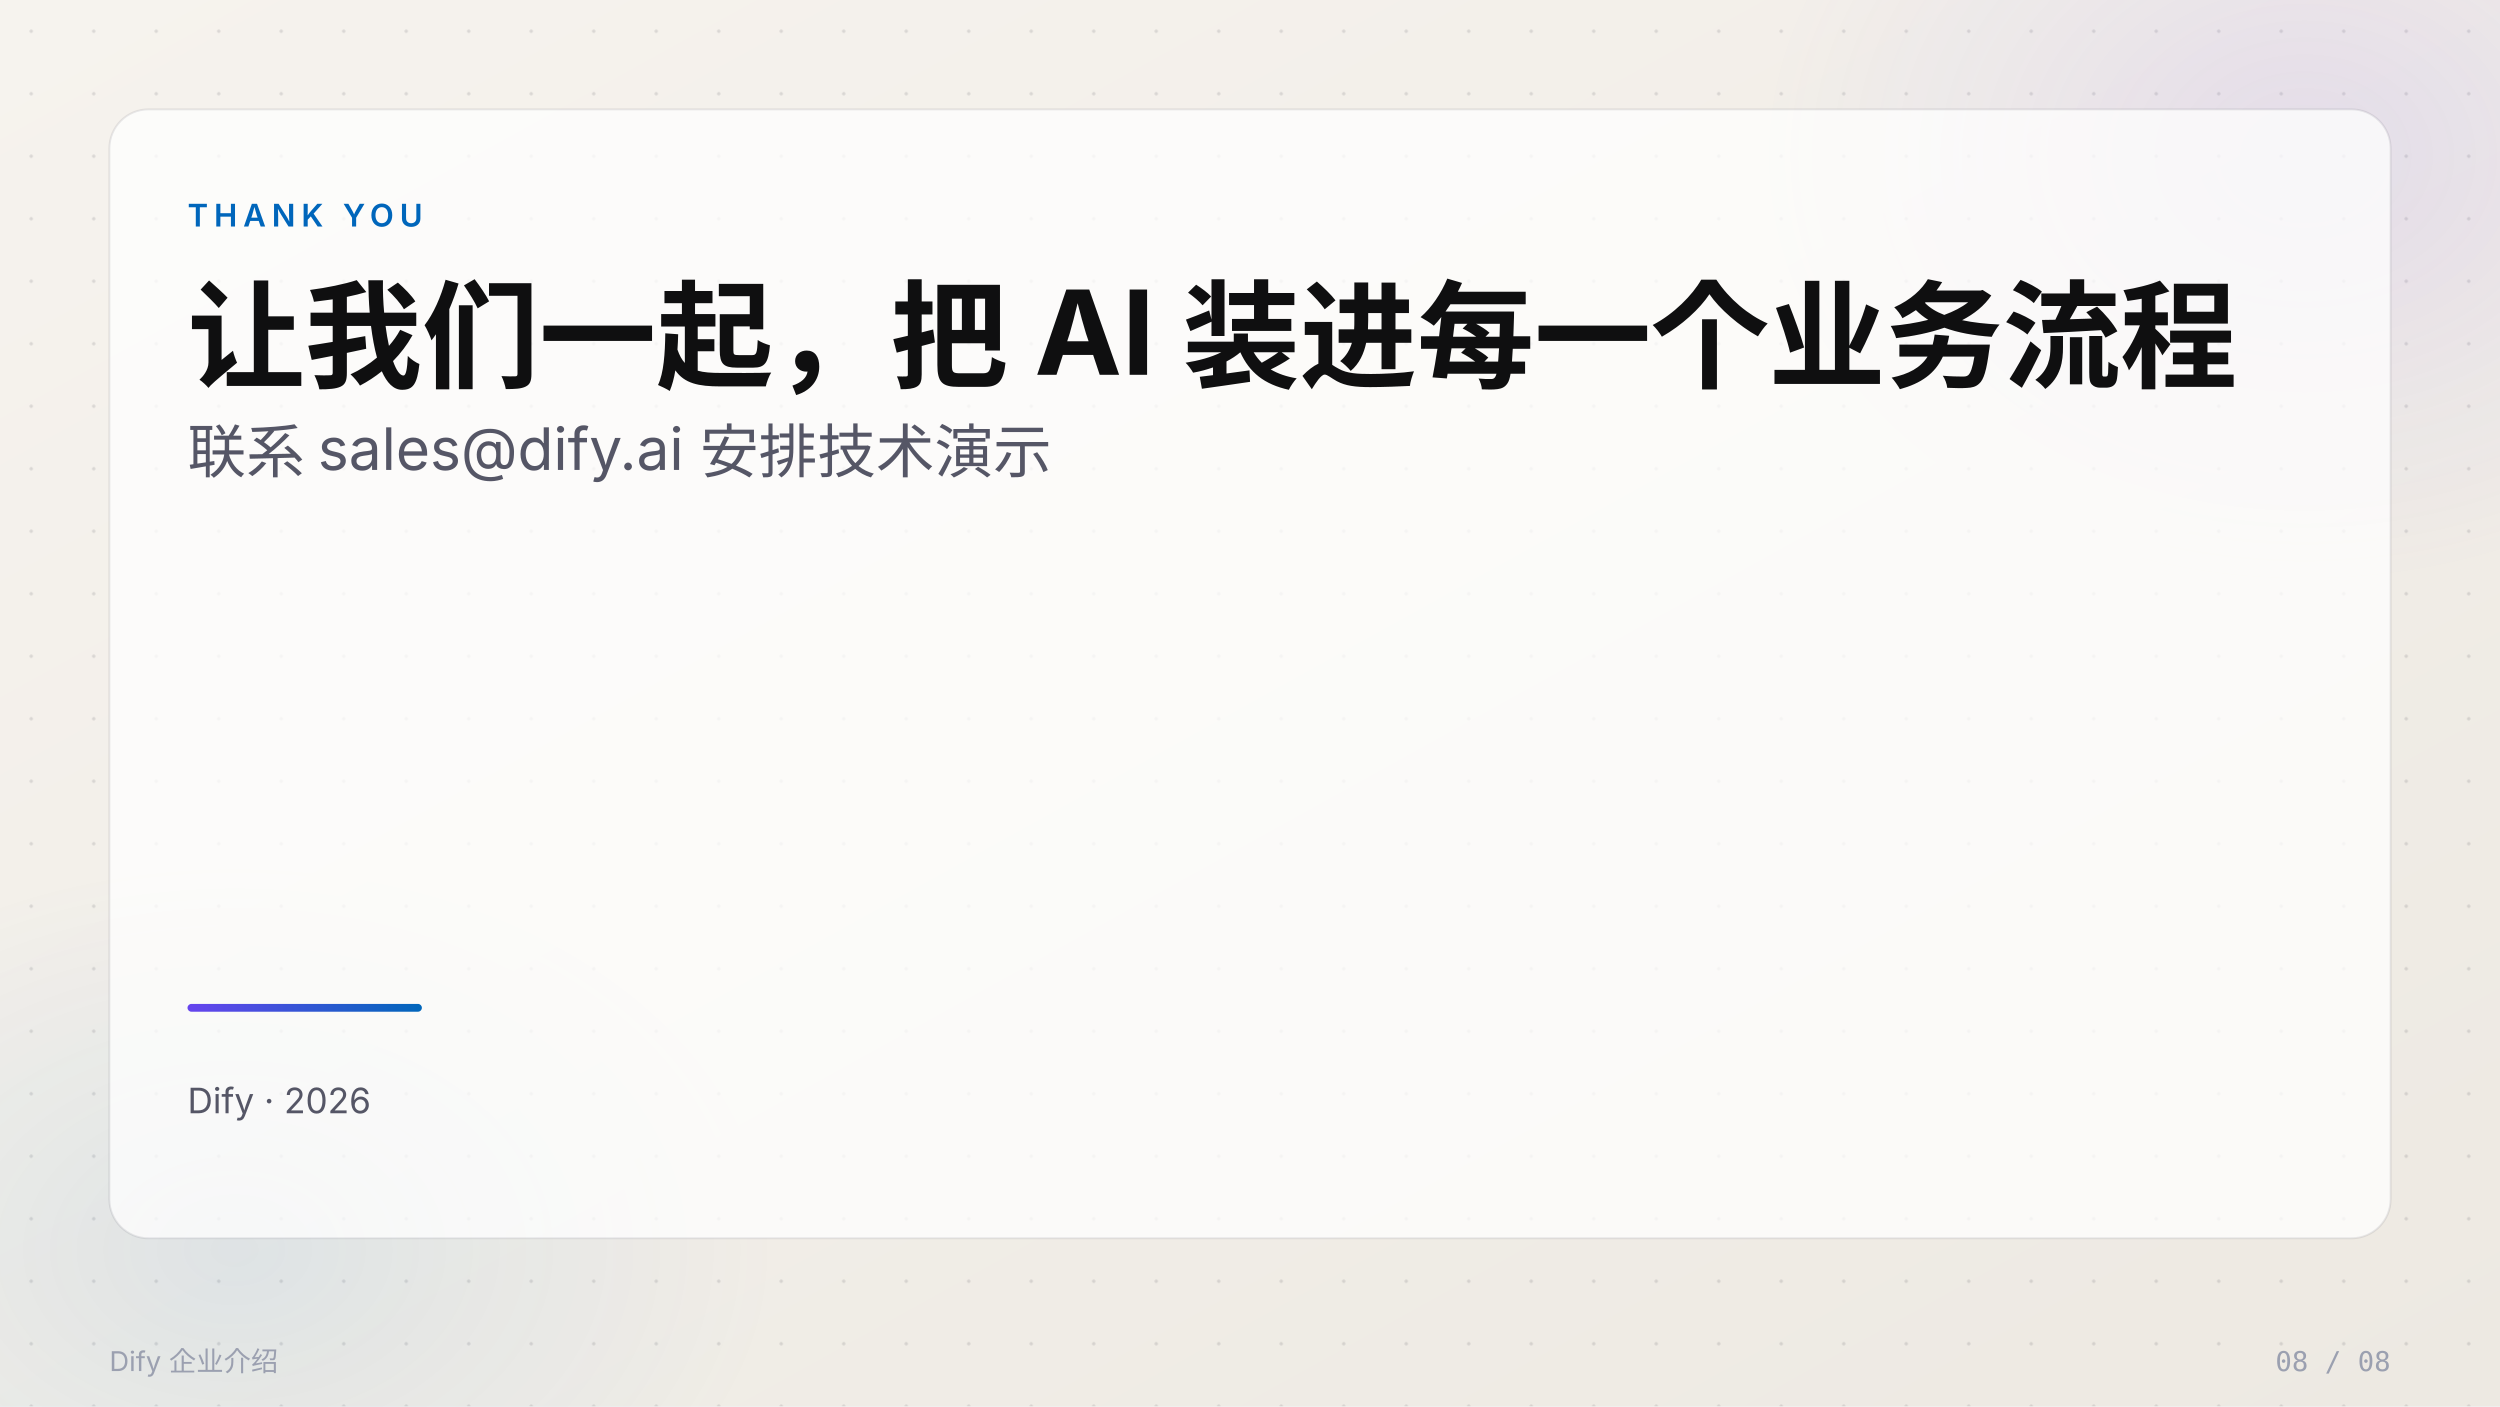
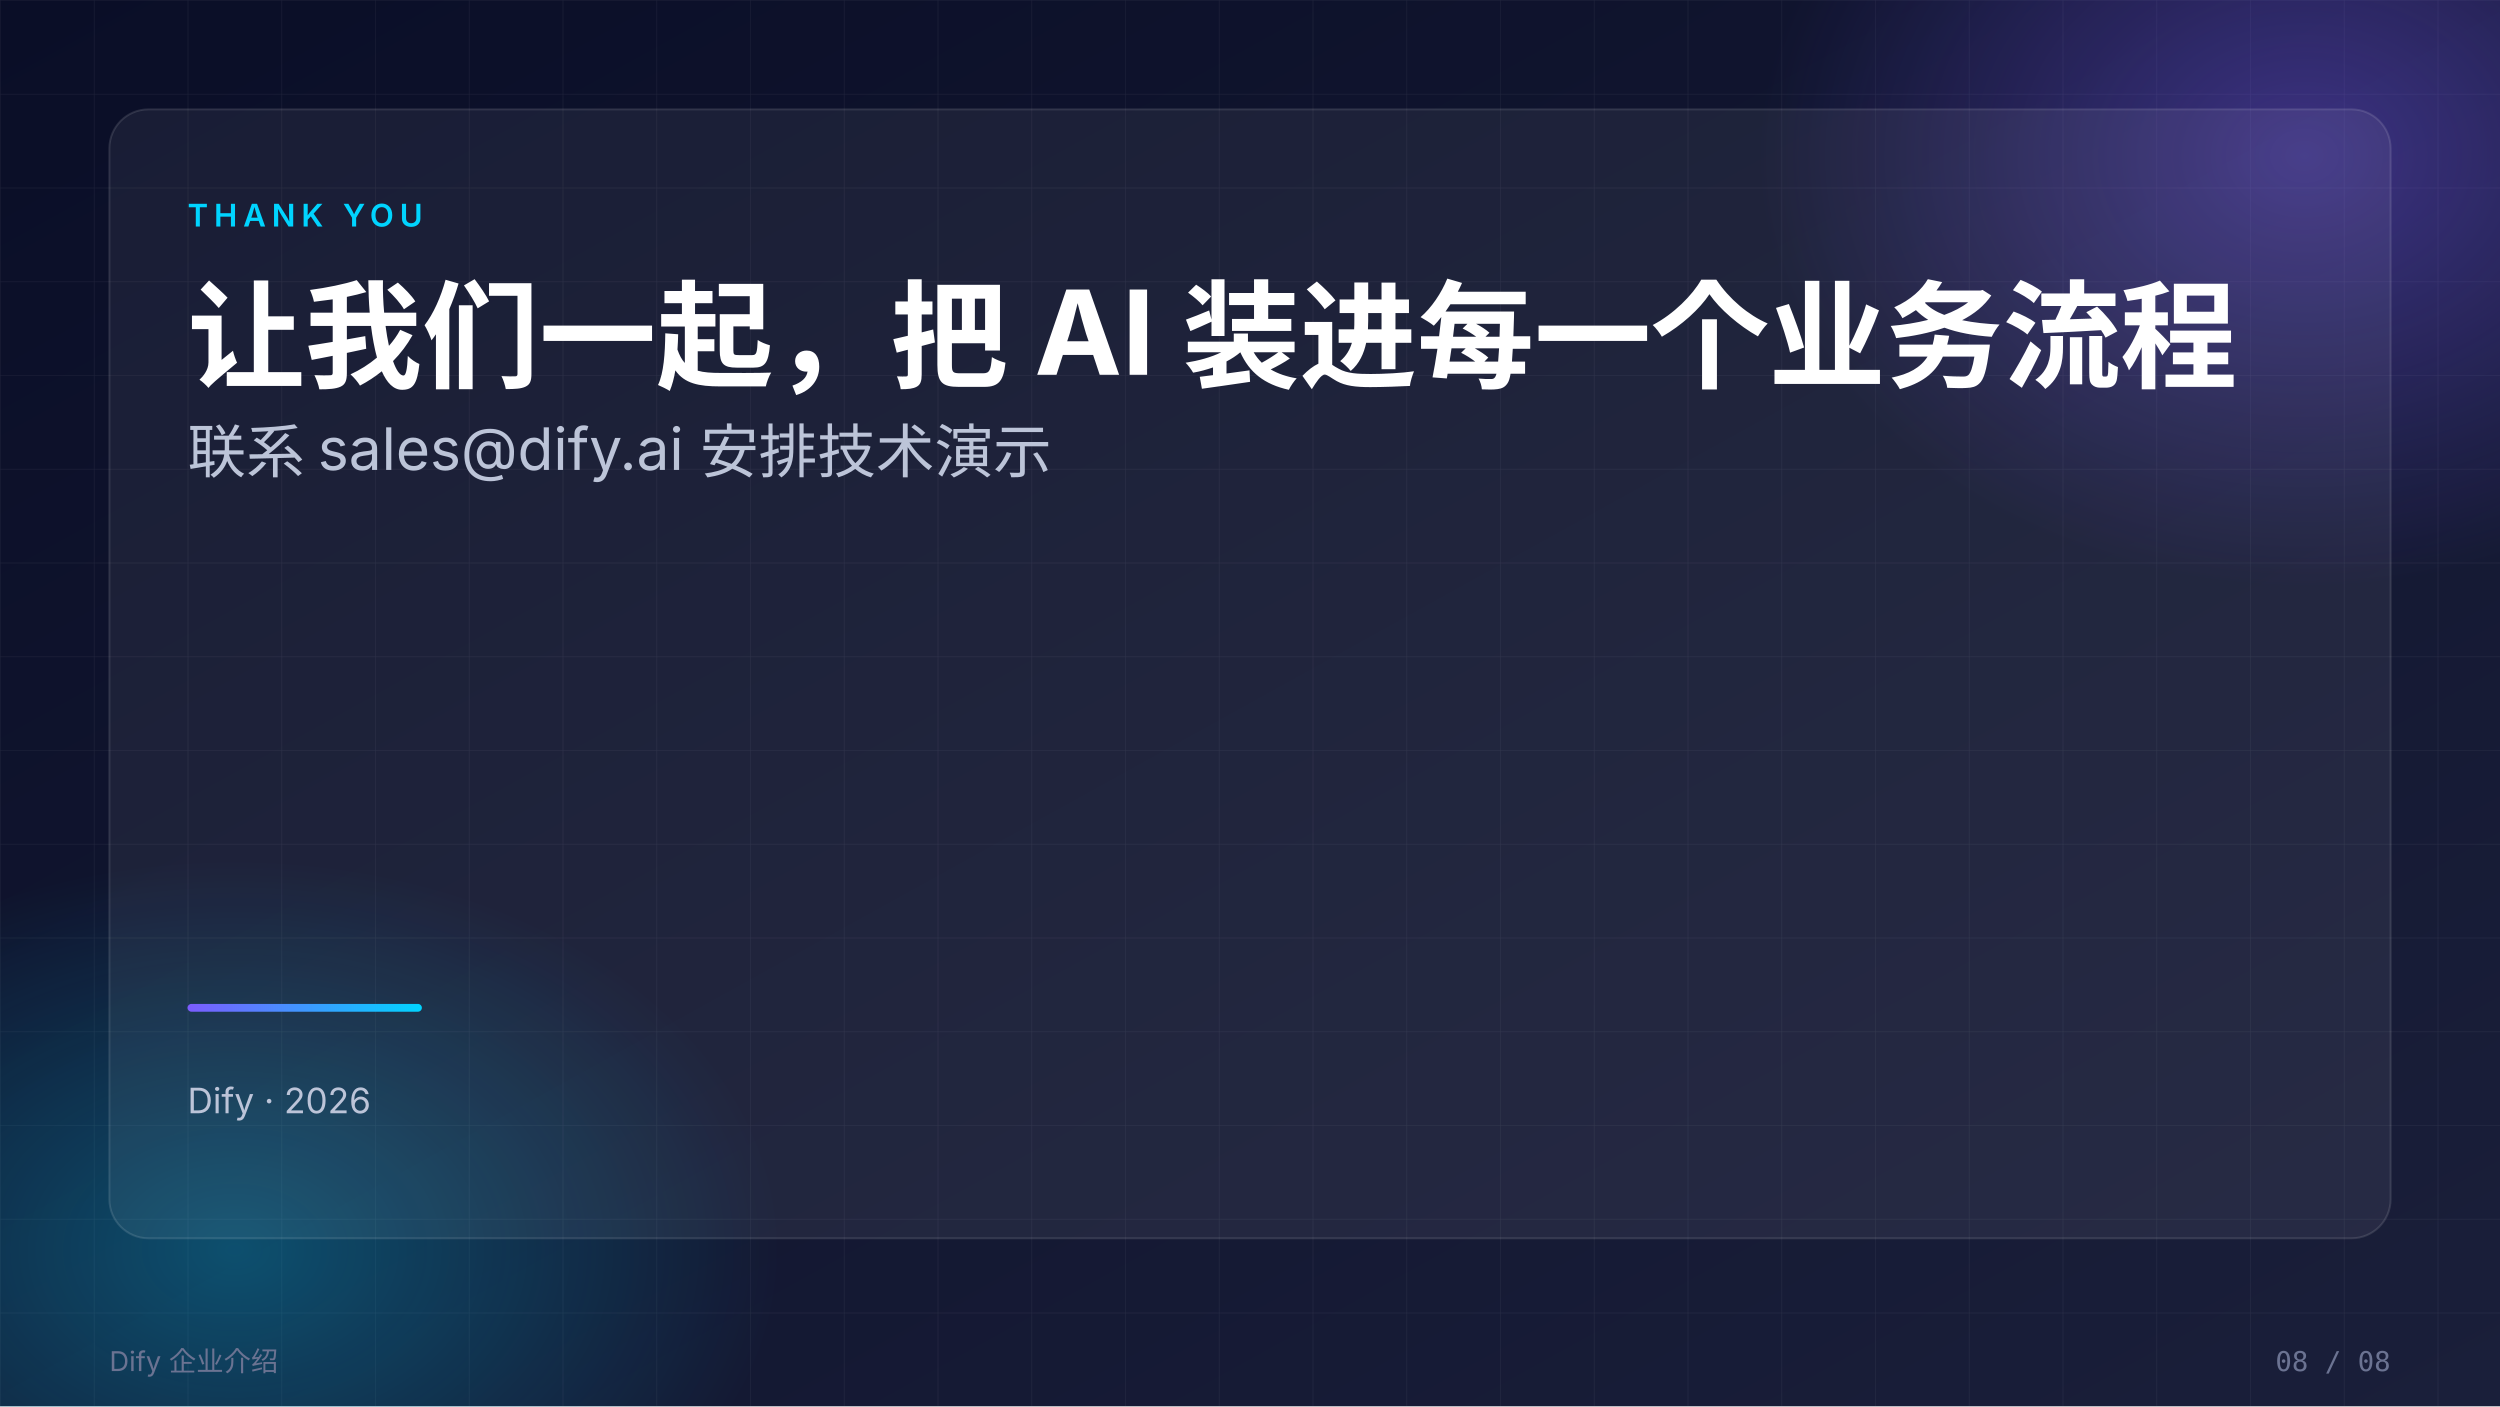
<svg xmlns="http://www.w3.org/2000/svg" viewBox="0 0 1280 720" width="1280" height="720">
  <defs>
    <linearGradient id="bg-grad" x1="0%" y1="0%" x2="100%" y2="100%">
-       <stop offset="0%" stop-color="#F6F3EE" />
-       <stop offset="100%" stop-color="#EDE9E2" />
+       <stop offset="0%" stop-color="#0a0e27" />
+       <stop offset="100%" stop-color="#1a1f3a" />
    </linearGradient>
    <linearGradient id="accent-grad" x1="0%" y1="0%" x2="100%" y2="0%">
-       <stop offset="0%" stop-color="#6644ee" />
-       <stop offset="100%" stop-color="#0066bb" />
+       <stop offset="0%" stop-color="#7c5cff" />
+       <stop offset="100%" stop-color="#00d4ff" />
    </linearGradient>
    <linearGradient id="accent-grad-v" x1="0%" y1="0%" x2="0%" y2="100%">
-       <stop offset="0%" stop-color="#6644ee" />
-       <stop offset="100%" stop-color="#0066bb" />
+       <stop offset="0%" stop-color="#7c5cff" />
+       <stop offset="100%" stop-color="#00d4ff" />
    </linearGradient>
    <radialGradient id="spot-1" cx="50%" cy="50%" r="50%">
-       <stop offset="0%" stop-color="#6644ee" stop-opacity="0.1" />
-       <stop offset="100%" stop-color="#6644ee" stop-opacity="0" />
+       <stop offset="0%" stop-color="#7c5cff" stop-opacity="0.4" />
+       <stop offset="100%" stop-color="#7c5cff" stop-opacity="0" />
    </radialGradient>
    <radialGradient id="spot-2" cx="50%" cy="50%" r="50%">
-       <stop offset="0%" stop-color="#0066bb" stop-opacity="0.08" />
-       <stop offset="100%" stop-color="#0066bb" stop-opacity="0" />
+       <stop offset="0%" stop-color="#00d4ff" stop-opacity="0.3" />
+       <stop offset="100%" stop-color="#00d4ff" stop-opacity="0" />
    </radialGradient>
-     <pattern id="bg-texture" width="32" height="32" patternUnits="userSpaceOnUse">
-       <circle cx="16" cy="16" r="0.9" fill="#1a1a2e" fill-opacity="0.12" />
+     <pattern id="bg-texture" width="48" height="48" patternUnits="userSpaceOnUse">
+       <path d="M 48 0 L 0 0 0 48" fill="none" stroke="#ffffff" stroke-opacity="0.08" stroke-width="0.5" />
    </pattern>
  </defs>
  <style type="text/css">
    text { font-family: 'PingFang SC', 'Microsoft YaHei', 'SF Pro Display', 'Inter', sans-serif; }
    .mono { font-family: 'SF Mono', 'JetBrains Mono', Menlo, monospace; }
-     .eyebrow { font-size: 16px; fill: #0066bb; letter-spacing: 3px; font-weight: 600; }
-     .h1 { font-size: 60px; fill: #0F0F10; font-weight: 700; }
-     .h2 { font-size: 44px; fill: #0F0F10; font-weight: 700; }
-     .h3 { font-size: 30px; fill: #0F0F10; font-weight: 600; }
-     .h4 { font-size: 22px; fill: #0F0F10; font-weight: 600; }
-     .body { font-size: 18px; fill: #555666; }
-     .small { font-size: 14px; fill: #9BA0B0; }
-     .stat-huge { font-size: 110px; fill: #0F0F10; font-weight: 800; }
-     .stat-unit { font-size: 28px; fill: #555666; font-weight: 500; }
+     .eyebrow { font-size: 16px; fill: #00d4ff; letter-spacing: 3px; font-weight: 600; }
+     .h1 { font-size: 60px; fill: #ffffff; font-weight: 700; }
+     .h2 { font-size: 44px; fill: #ffffff; font-weight: 700; }
+     .h3 { font-size: 30px; fill: #ffffff; font-weight: 600; }
+     .h4 { font-size: 22px; fill: #ffffff; font-weight: 600; }
+     .body { font-size: 18px; fill: #bcc4d8; }
+     .small { font-size: 14px; fill: #6b7392; }
+     .stat-huge { font-size: 110px; fill: #ffffff; font-weight: 800; }
+     .stat-unit { font-size: 28px; fill: #bcc4d8; font-weight: 500; }
  </style>
  <rect width="1280" height="720" fill="url(#bg-grad)" />
  <rect width="1280" height="720" fill="url(#bg-texture)" />
  <ellipse cx="1180" cy="80" rx="280" ry="220" fill="url(#spot-1)" />
  <ellipse cx="120" cy="640" rx="280" ry="200" fill="url(#spot-2)" />
  <g transform="translate(56, 56)">
-     <rect x="0" y="0" width="1168" height="578" rx="20" fill="#FFFFFF" fill-opacity="0.75" stroke="#1a1a2e" stroke-opacity="0.09" stroke-width="1" />
+     <rect x="0" y="0" width="1168" height="578" rx="20" fill="#ffffff" fill-opacity="0.06" stroke="#ffffff" stroke-opacity="0.12" stroke-width="1" />
    <svg x="40" y="40" width="1088" height="498" viewBox="0 0 1088 498">
      <text x="0" y="20" class="eyebrow">THANK YOU</text>
-       <text x="0" y="98" font-size="60" fill="#0F0F10" font-weight="700">让我们一起，把 AI 装进每一个业务流程</text>
-       <text x="0" y="146" font-size="30" fill="#555666" font-weight="400">联系 sales@dify.ai 安排技术演示</text>
+       <text x="0" y="98" font-size="60" fill="#ffffff" font-weight="700">让我们一起，把 AI 装进每一个业务流程</text>
+       <text x="0" y="146" font-size="30" fill="#bcc4d8" font-weight="400">联系 sales@dify.ai 安排技术演示</text>
      <rect x="0" y="418" width="120" height="4" fill="url(#accent-grad)" rx="2" />
      <text x="0" y="474" class="body">Dify · 2026</text>
    </svg>
  </g>
  <text x="56" y="702" class="small">Dify 企业介绍</text>
  <text x="1224" y="702" class="small mono" text-anchor="end">08 / 08</text>
</svg>
